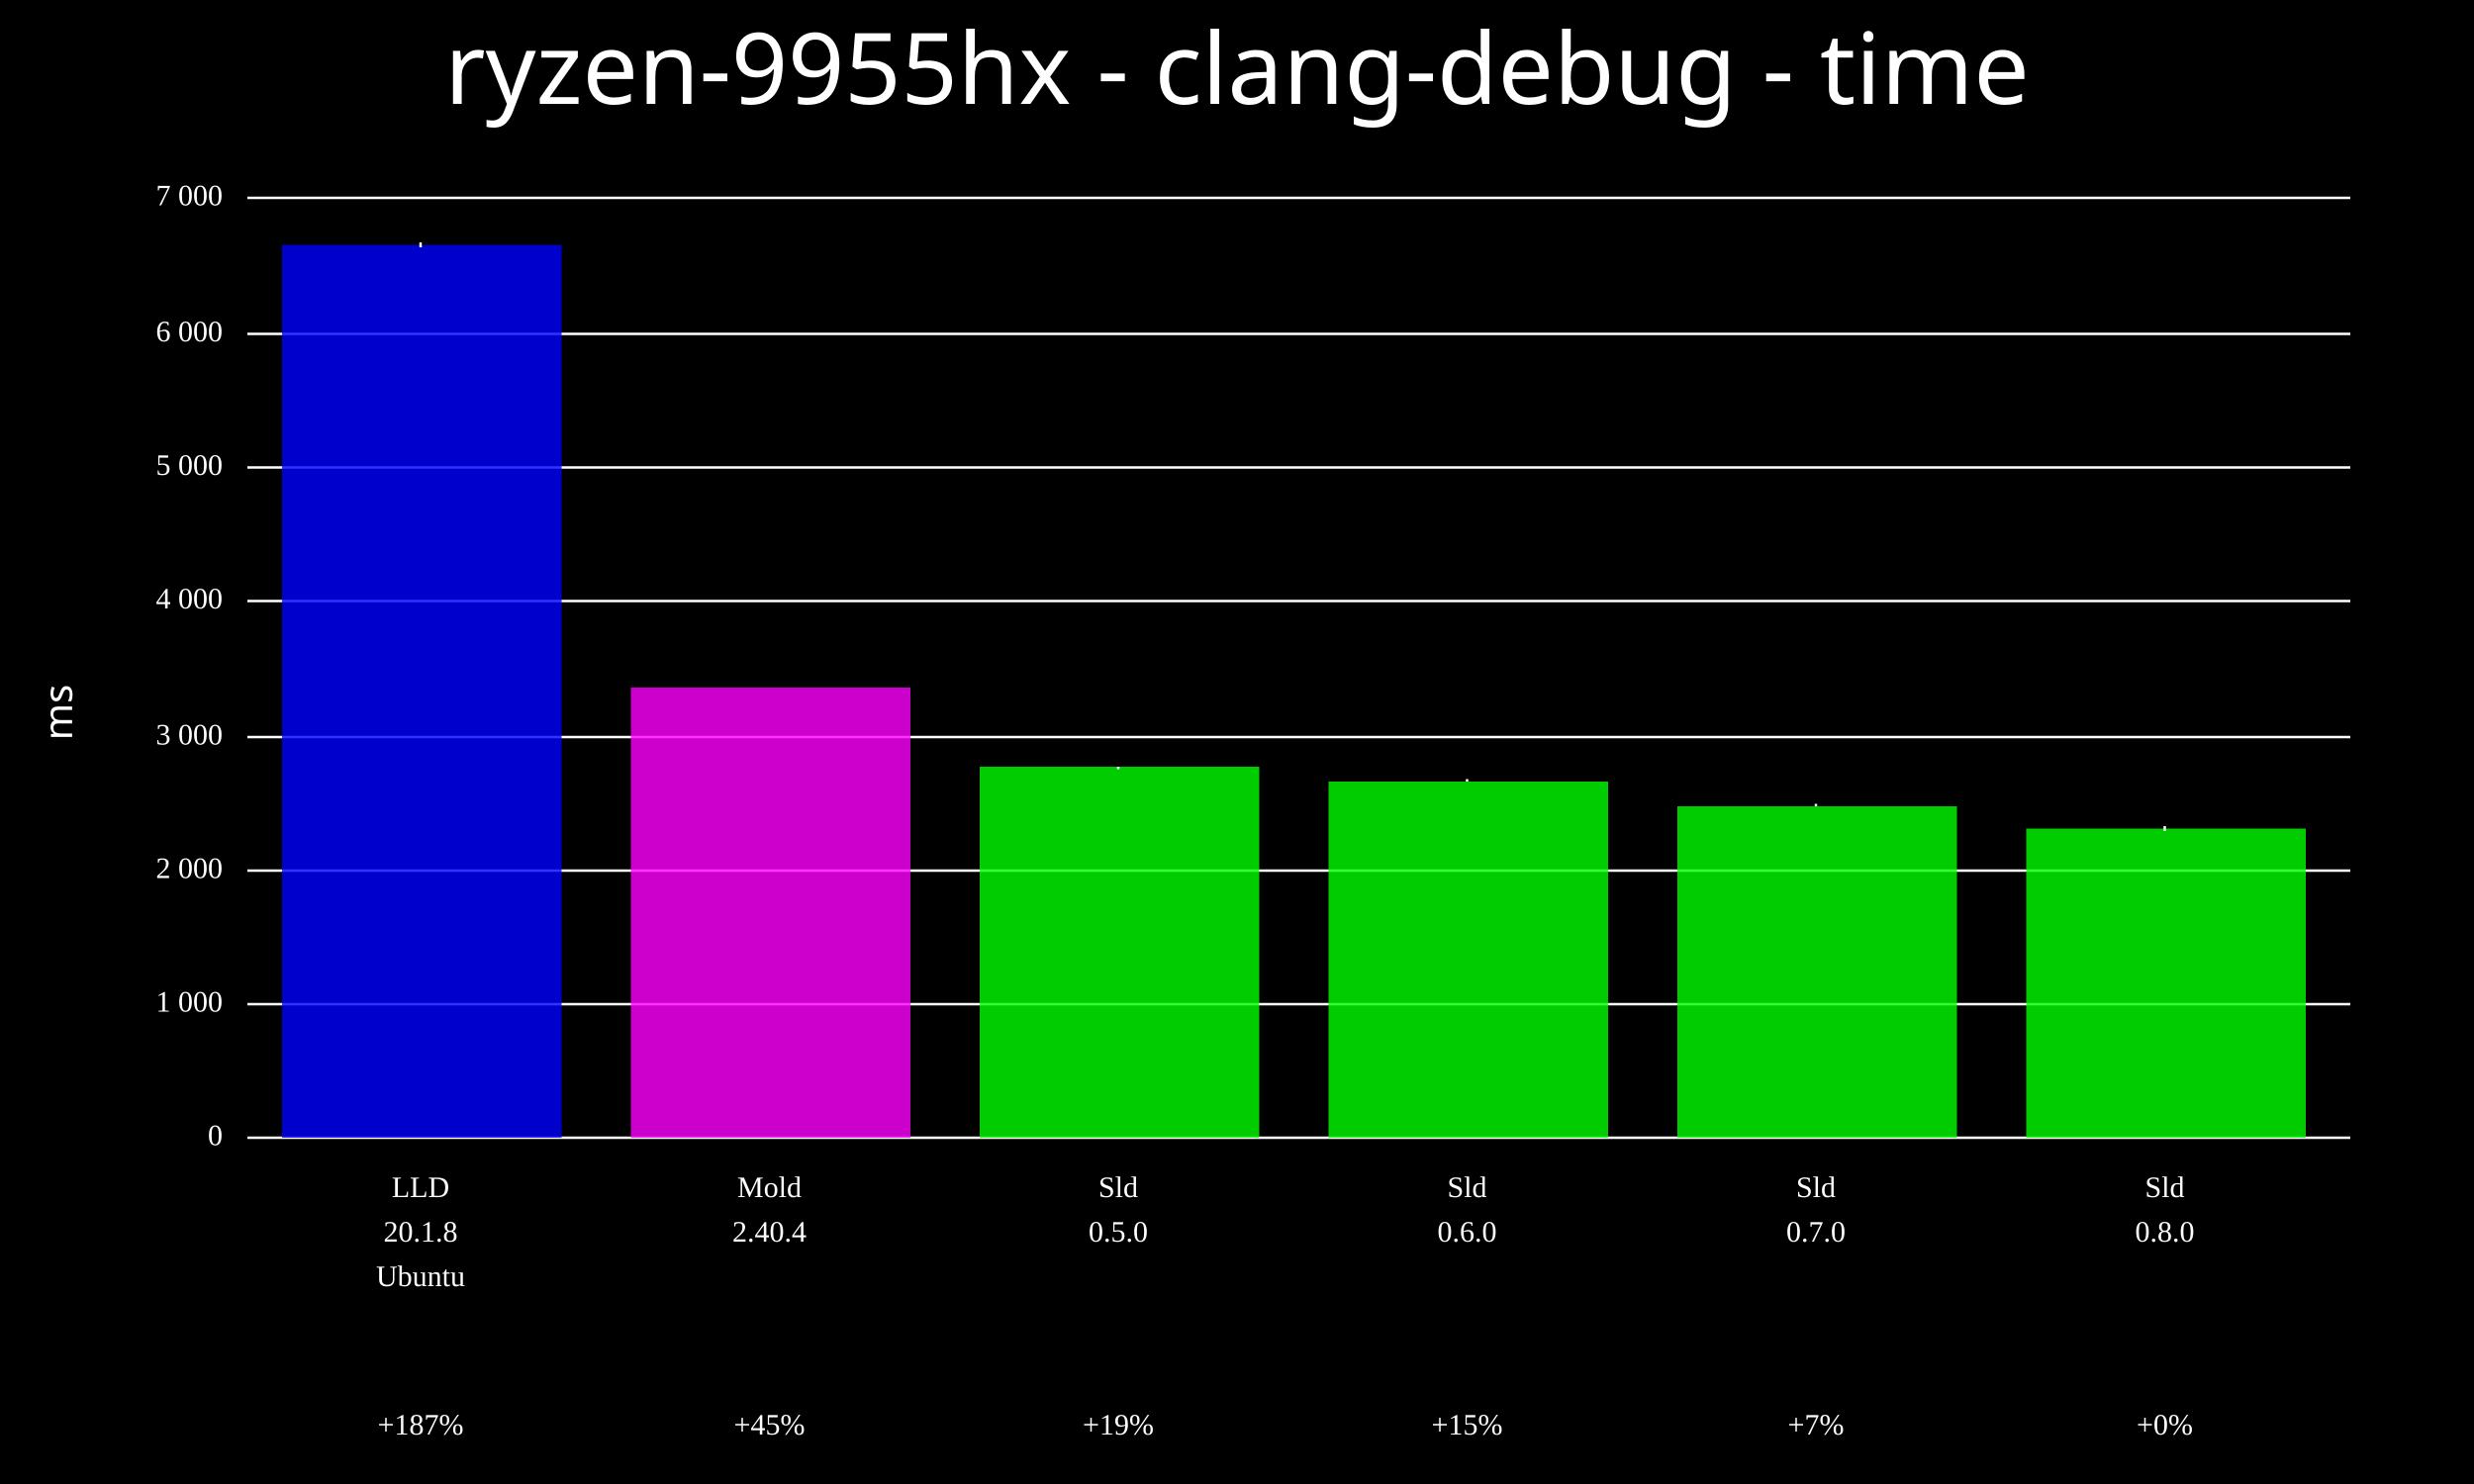
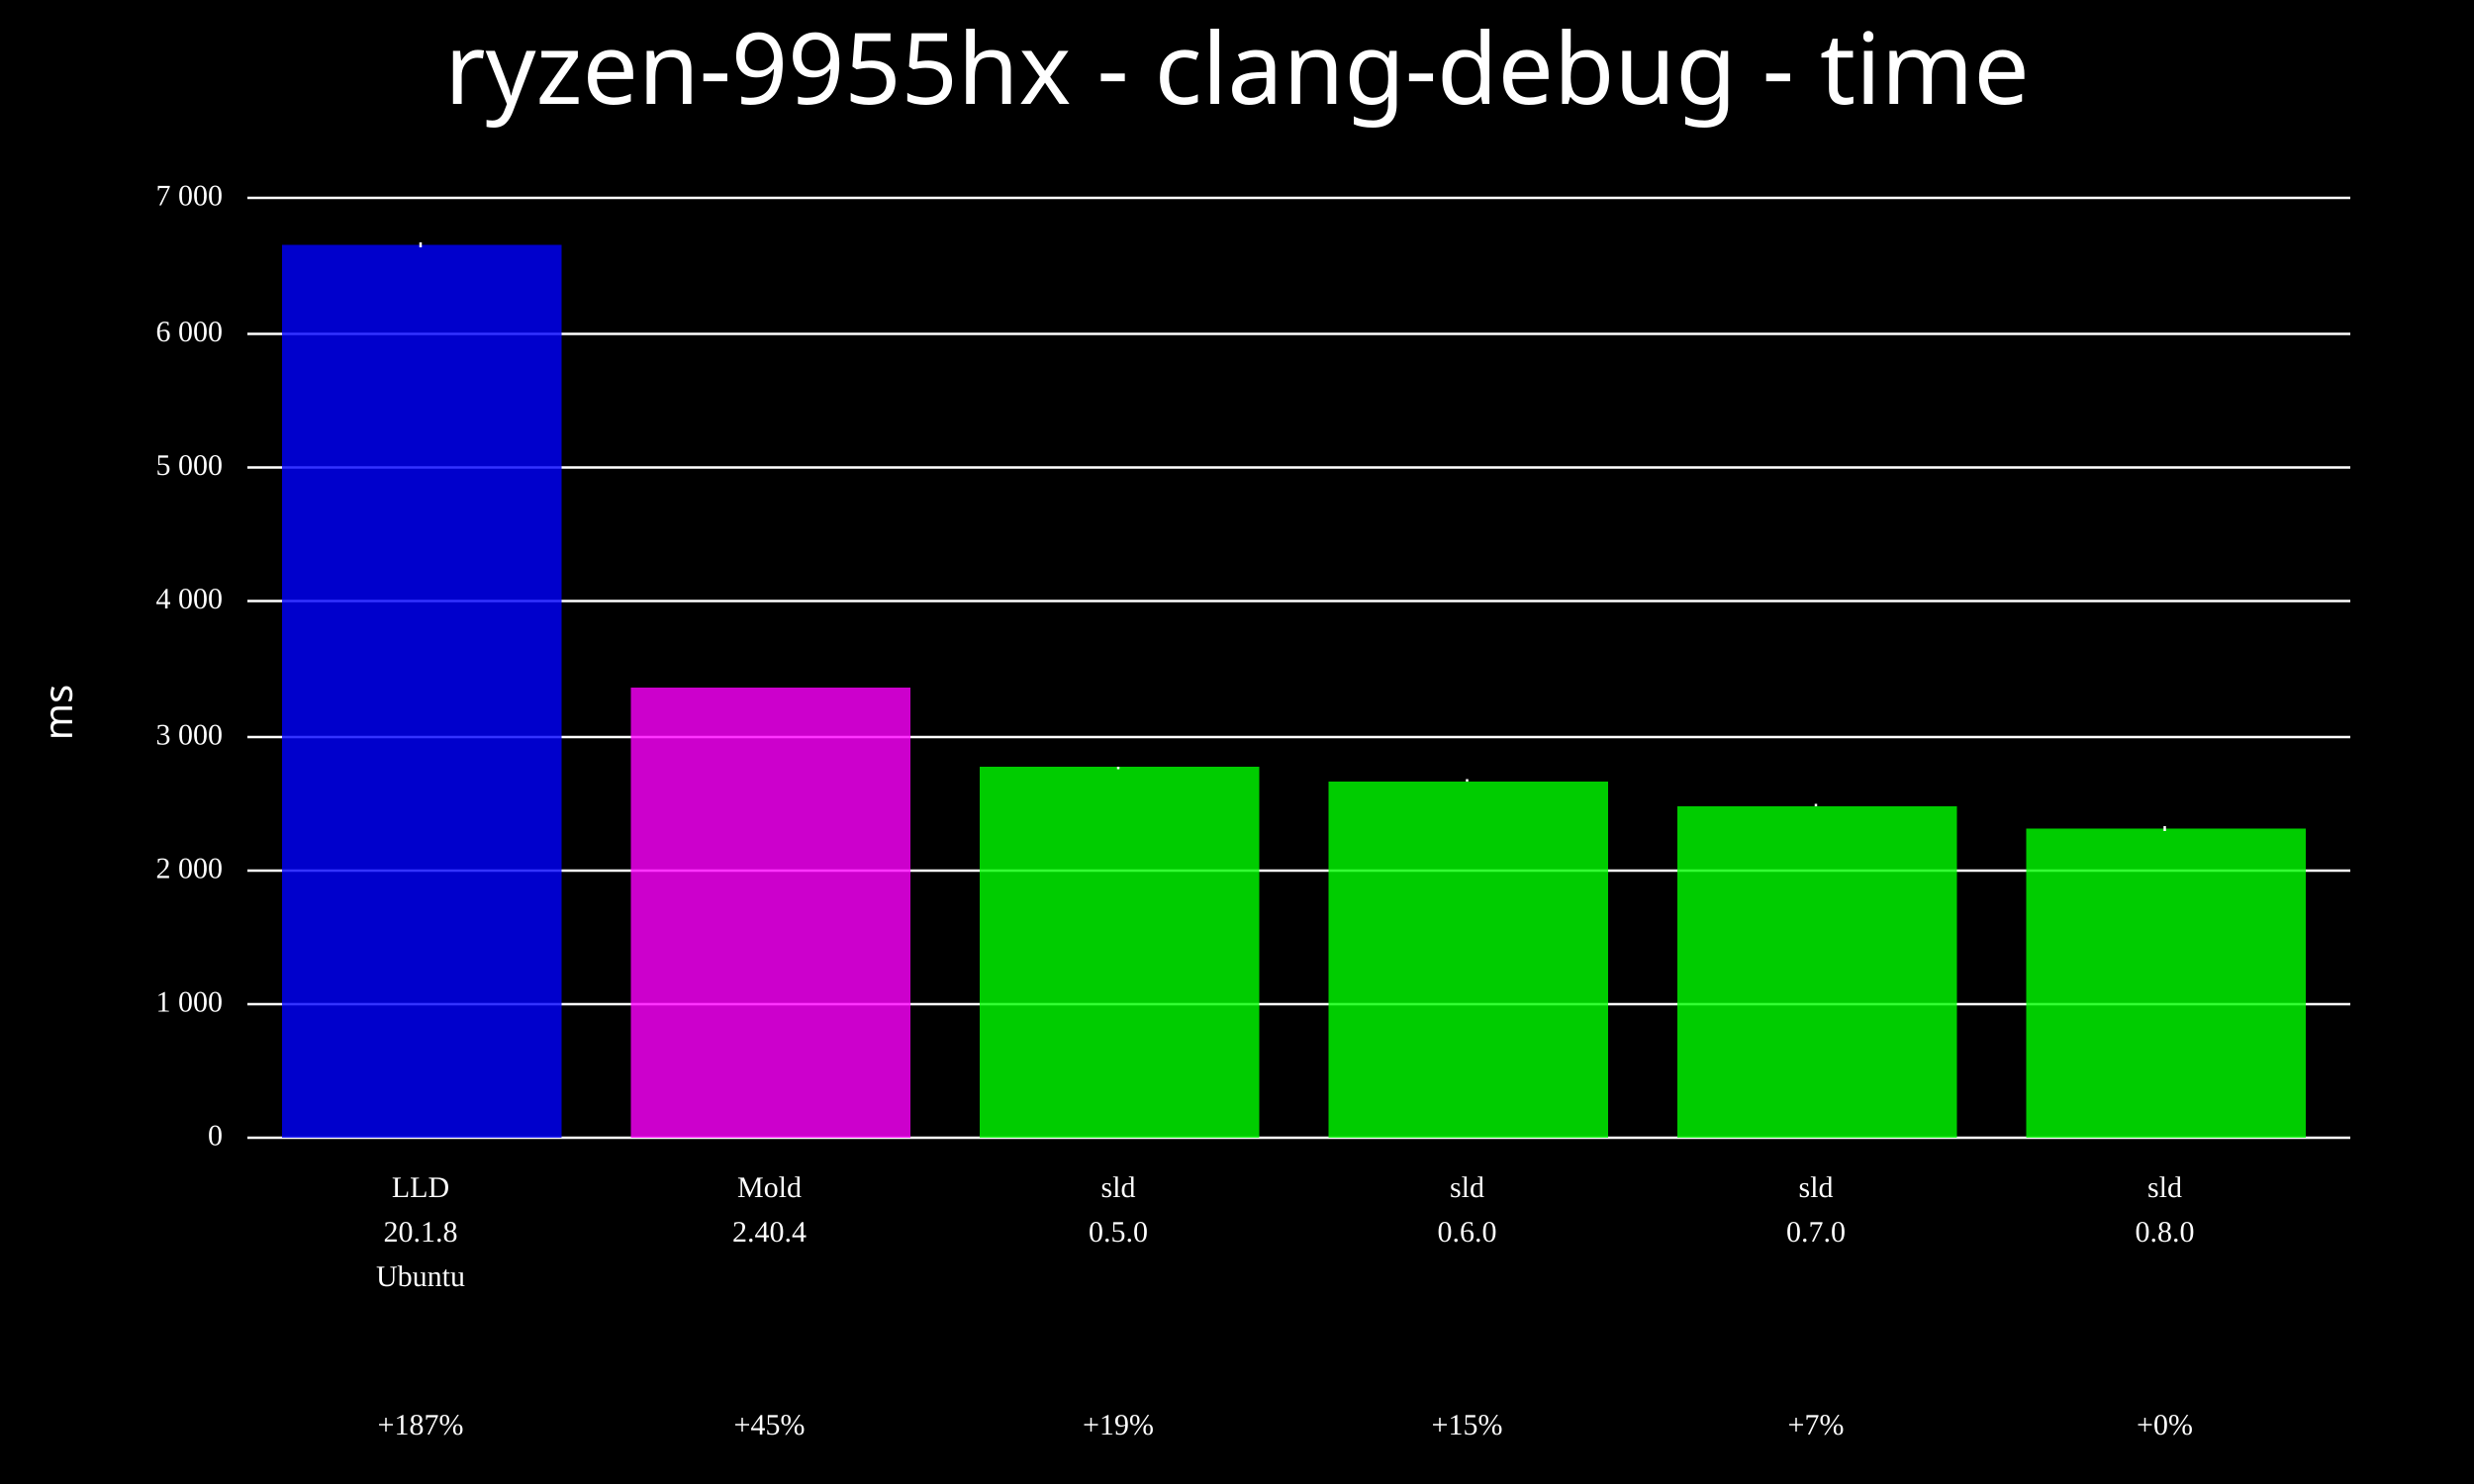
<svg xmlns="http://www.w3.org/2000/svg" width="1000" height="600" viewBox="0 0 1000 600">
  <rect x="0" y="0" width="1000" height="600" fill="#000000" />
  <text x="500" y="10" dy="0.8em" text-anchor="middle" font-family="sans-serif" font-size="40" fill="#FFFFFF">
ryzen-9955hx - clang-debug - time</text>
  <text x="5" y="300" dy="0.76em" text-anchor="middle" font-family="sans-serif" font-size="16" fill="#FFFFFF" transform="rotate(270, 5, 288)">ms</text>
  <line x1="100" y1="460" x2="950" y2="460" stroke="#FFFFFF" />
  <text x="90" y="460" dy="0.5ex" text-anchor="end" fill="#FFFFFF">0</text>
  <line x1="100" y1="406" x2="950" y2="406" stroke="#FFFFFF" />
  <text x="90" y="406" dy="0.5ex" text-anchor="end" fill="#FFFFFF">1 000</text>
  <line x1="100" y1="352" x2="950" y2="352" stroke="#FFFFFF" />
  <text x="90" y="352" dy="0.5ex" text-anchor="end" fill="#FFFFFF">2 000</text>
  <line x1="100" y1="298" x2="950" y2="298" stroke="#FFFFFF" />
  <text x="90" y="298" dy="0.5ex" text-anchor="end" fill="#FFFFFF">3 000</text>
  <line x1="100" y1="243" x2="950" y2="243" stroke="#FFFFFF" />
  <text x="90" y="243" dy="0.5ex" text-anchor="end" fill="#FFFFFF">4 000</text>
  <line x1="100" y1="189" x2="950" y2="189" stroke="#FFFFFF" />
  <text x="90" y="189" dy="0.5ex" text-anchor="end" fill="#FFFFFF">5 000</text>
  <line x1="100" y1="135" x2="950" y2="135" stroke="#FFFFFF" />
  <text x="90" y="135" dy="0.5ex" text-anchor="end" fill="#FFFFFF">6 000</text>
  <line x1="100" y1="80" x2="950" y2="80" stroke="#FFFFFF" />
  <text x="90" y="80" dy="0.5ex" text-anchor="end" fill="#FFFFFF">7 000</text>
  <rect fill="#0000FF" opacity="0.8" x="114" y="99" width="113" height="361" />
  <line stroke="#FFFFFF" x1="170" y1="98" x2="170" y2="100" />
  <text x="170" y="484" fill="#FFFFFF" text-anchor="middle">LLD</text>
  <text x="170" y="502" fill="#FFFFFF" text-anchor="middle">20.1.8</text>
  <text x="170" y="520" fill="#FFFFFF" text-anchor="middle">Ubuntu</text>
  <text x="170" y="580" fill="#FFFFFF" text-anchor="middle">+187%</text>
  <rect fill="#FF00FF" opacity="0.8" x="255" y="278" width="113" height="182" />
  <line stroke="#FFFFFF" x1="311" y1="278" x2="311" y2="278" />
  <text x="311" y="484" fill="#FFFFFF" text-anchor="middle">Mold</text>
  <text x="311" y="502" fill="#FFFFFF" text-anchor="middle">2.40.4</text>
  <text x="311" y="580" fill="#FFFFFF" text-anchor="middle">+45%</text>
  <rect fill="#00FF00" opacity="0.8" x="396" y="310" width="113" height="150" />
  <line stroke="#FFFFFF" x1="452" y1="310" x2="452" y2="311" />
-   <text x="452" y="484" fill="#FFFFFF" text-anchor="middle">Sld</text>
+   <text x="452" y="484" fill="#FFFFFF" text-anchor="middle">sld</text>
  <text x="452" y="502" fill="#FFFFFF" text-anchor="middle">0.5.0</text>
  <text x="452" y="580" fill="#FFFFFF" text-anchor="middle">+19%</text>
  <rect fill="#00FF00" opacity="0.8" x="537" y="316" width="113" height="144" />
  <line stroke="#FFFFFF" x1="593" y1="315" x2="593" y2="316" />
-   <text x="593" y="484" fill="#FFFFFF" text-anchor="middle">Sld</text>
+   <text x="593" y="484" fill="#FFFFFF" text-anchor="middle">sld</text>
  <text x="593" y="502" fill="#FFFFFF" text-anchor="middle">0.6.0</text>
  <text x="593" y="580" fill="#FFFFFF" text-anchor="middle">+15%</text>
  <rect fill="#00FF00" opacity="0.8" x="678" y="326" width="113" height="134" />
  <line stroke="#FFFFFF" x1="734" y1="325" x2="734" y2="326" />
-   <text x="734" y="484" fill="#FFFFFF" text-anchor="middle">Sld</text>
+   <text x="734" y="484" fill="#FFFFFF" text-anchor="middle">sld</text>
  <text x="734" y="502" fill="#FFFFFF" text-anchor="middle">0.7.0</text>
  <text x="734" y="580" fill="#FFFFFF" text-anchor="middle">+7%</text>
  <rect fill="#00FF00" opacity="0.8" x="819" y="335" width="113" height="125" />
  <line stroke="#FFFFFF" x1="875" y1="334" x2="875" y2="336" />
-   <text x="875" y="484" fill="#FFFFFF" text-anchor="middle">Sld</text>
+   <text x="875" y="484" fill="#FFFFFF" text-anchor="middle">sld</text>
  <text x="875" y="502" fill="#FFFFFF" text-anchor="middle">0.8.0</text>
  <text x="875" y="580" fill="#FFFFFF" text-anchor="middle">+0%</text>
</svg>
